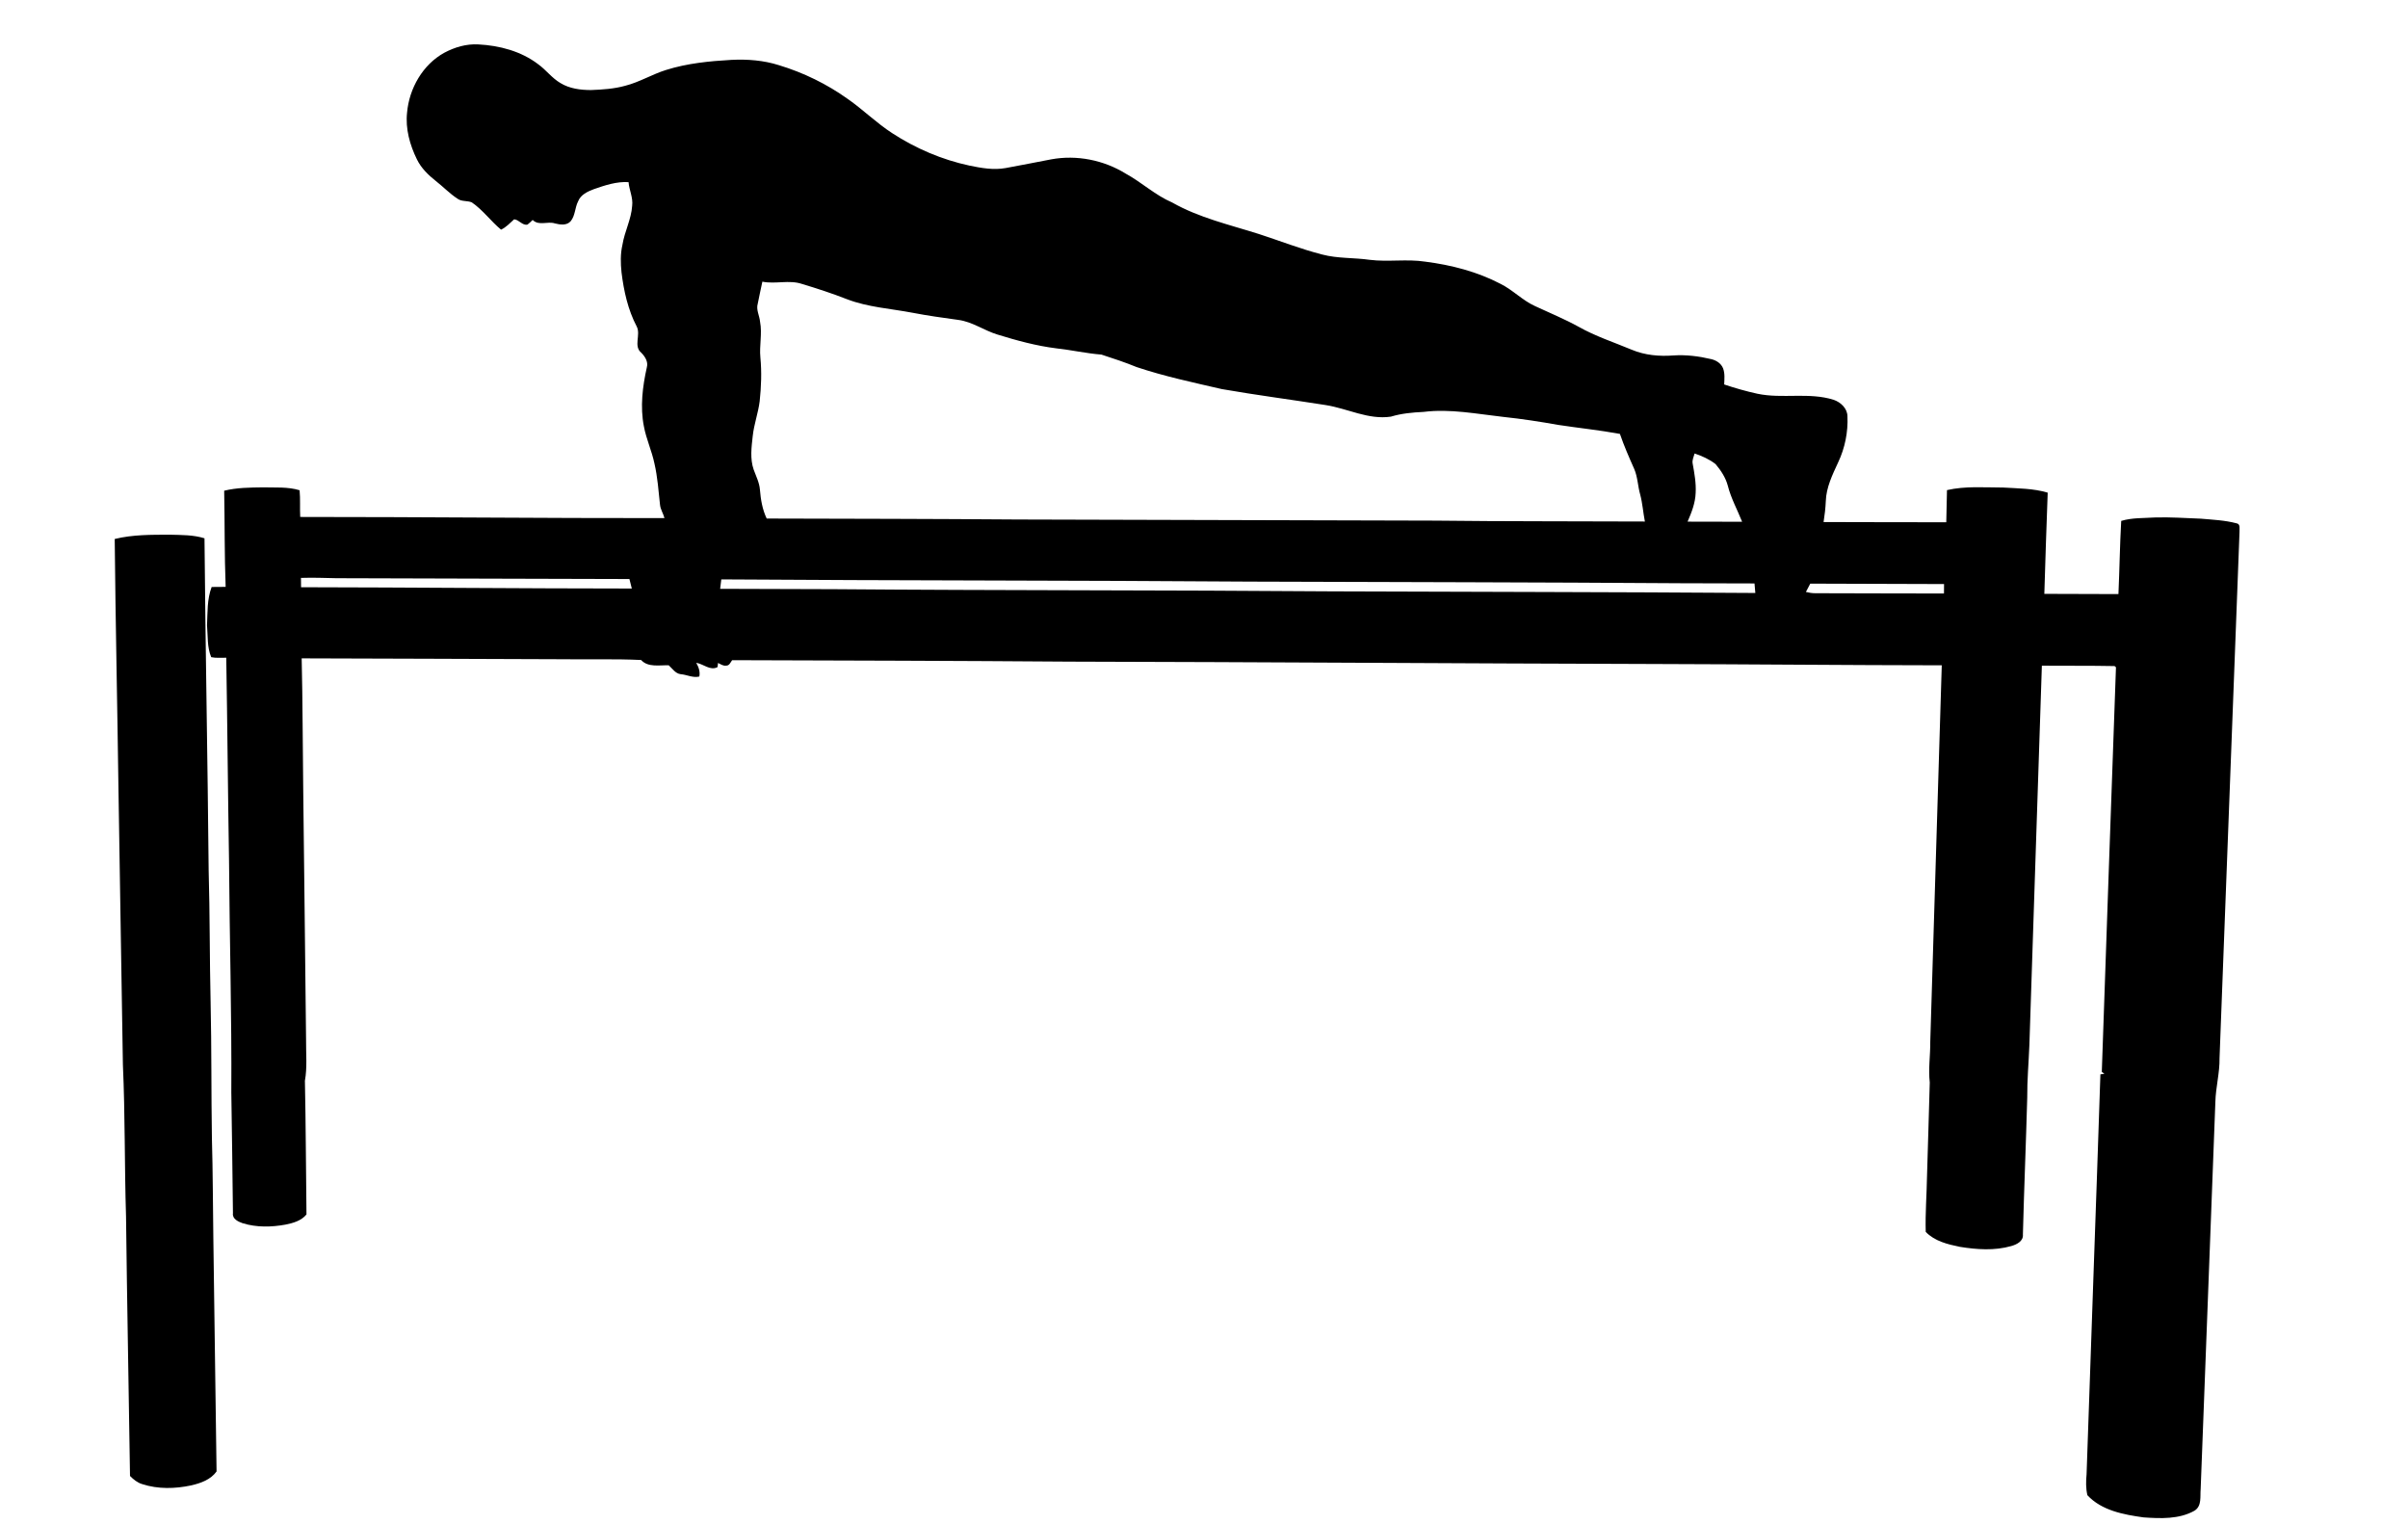
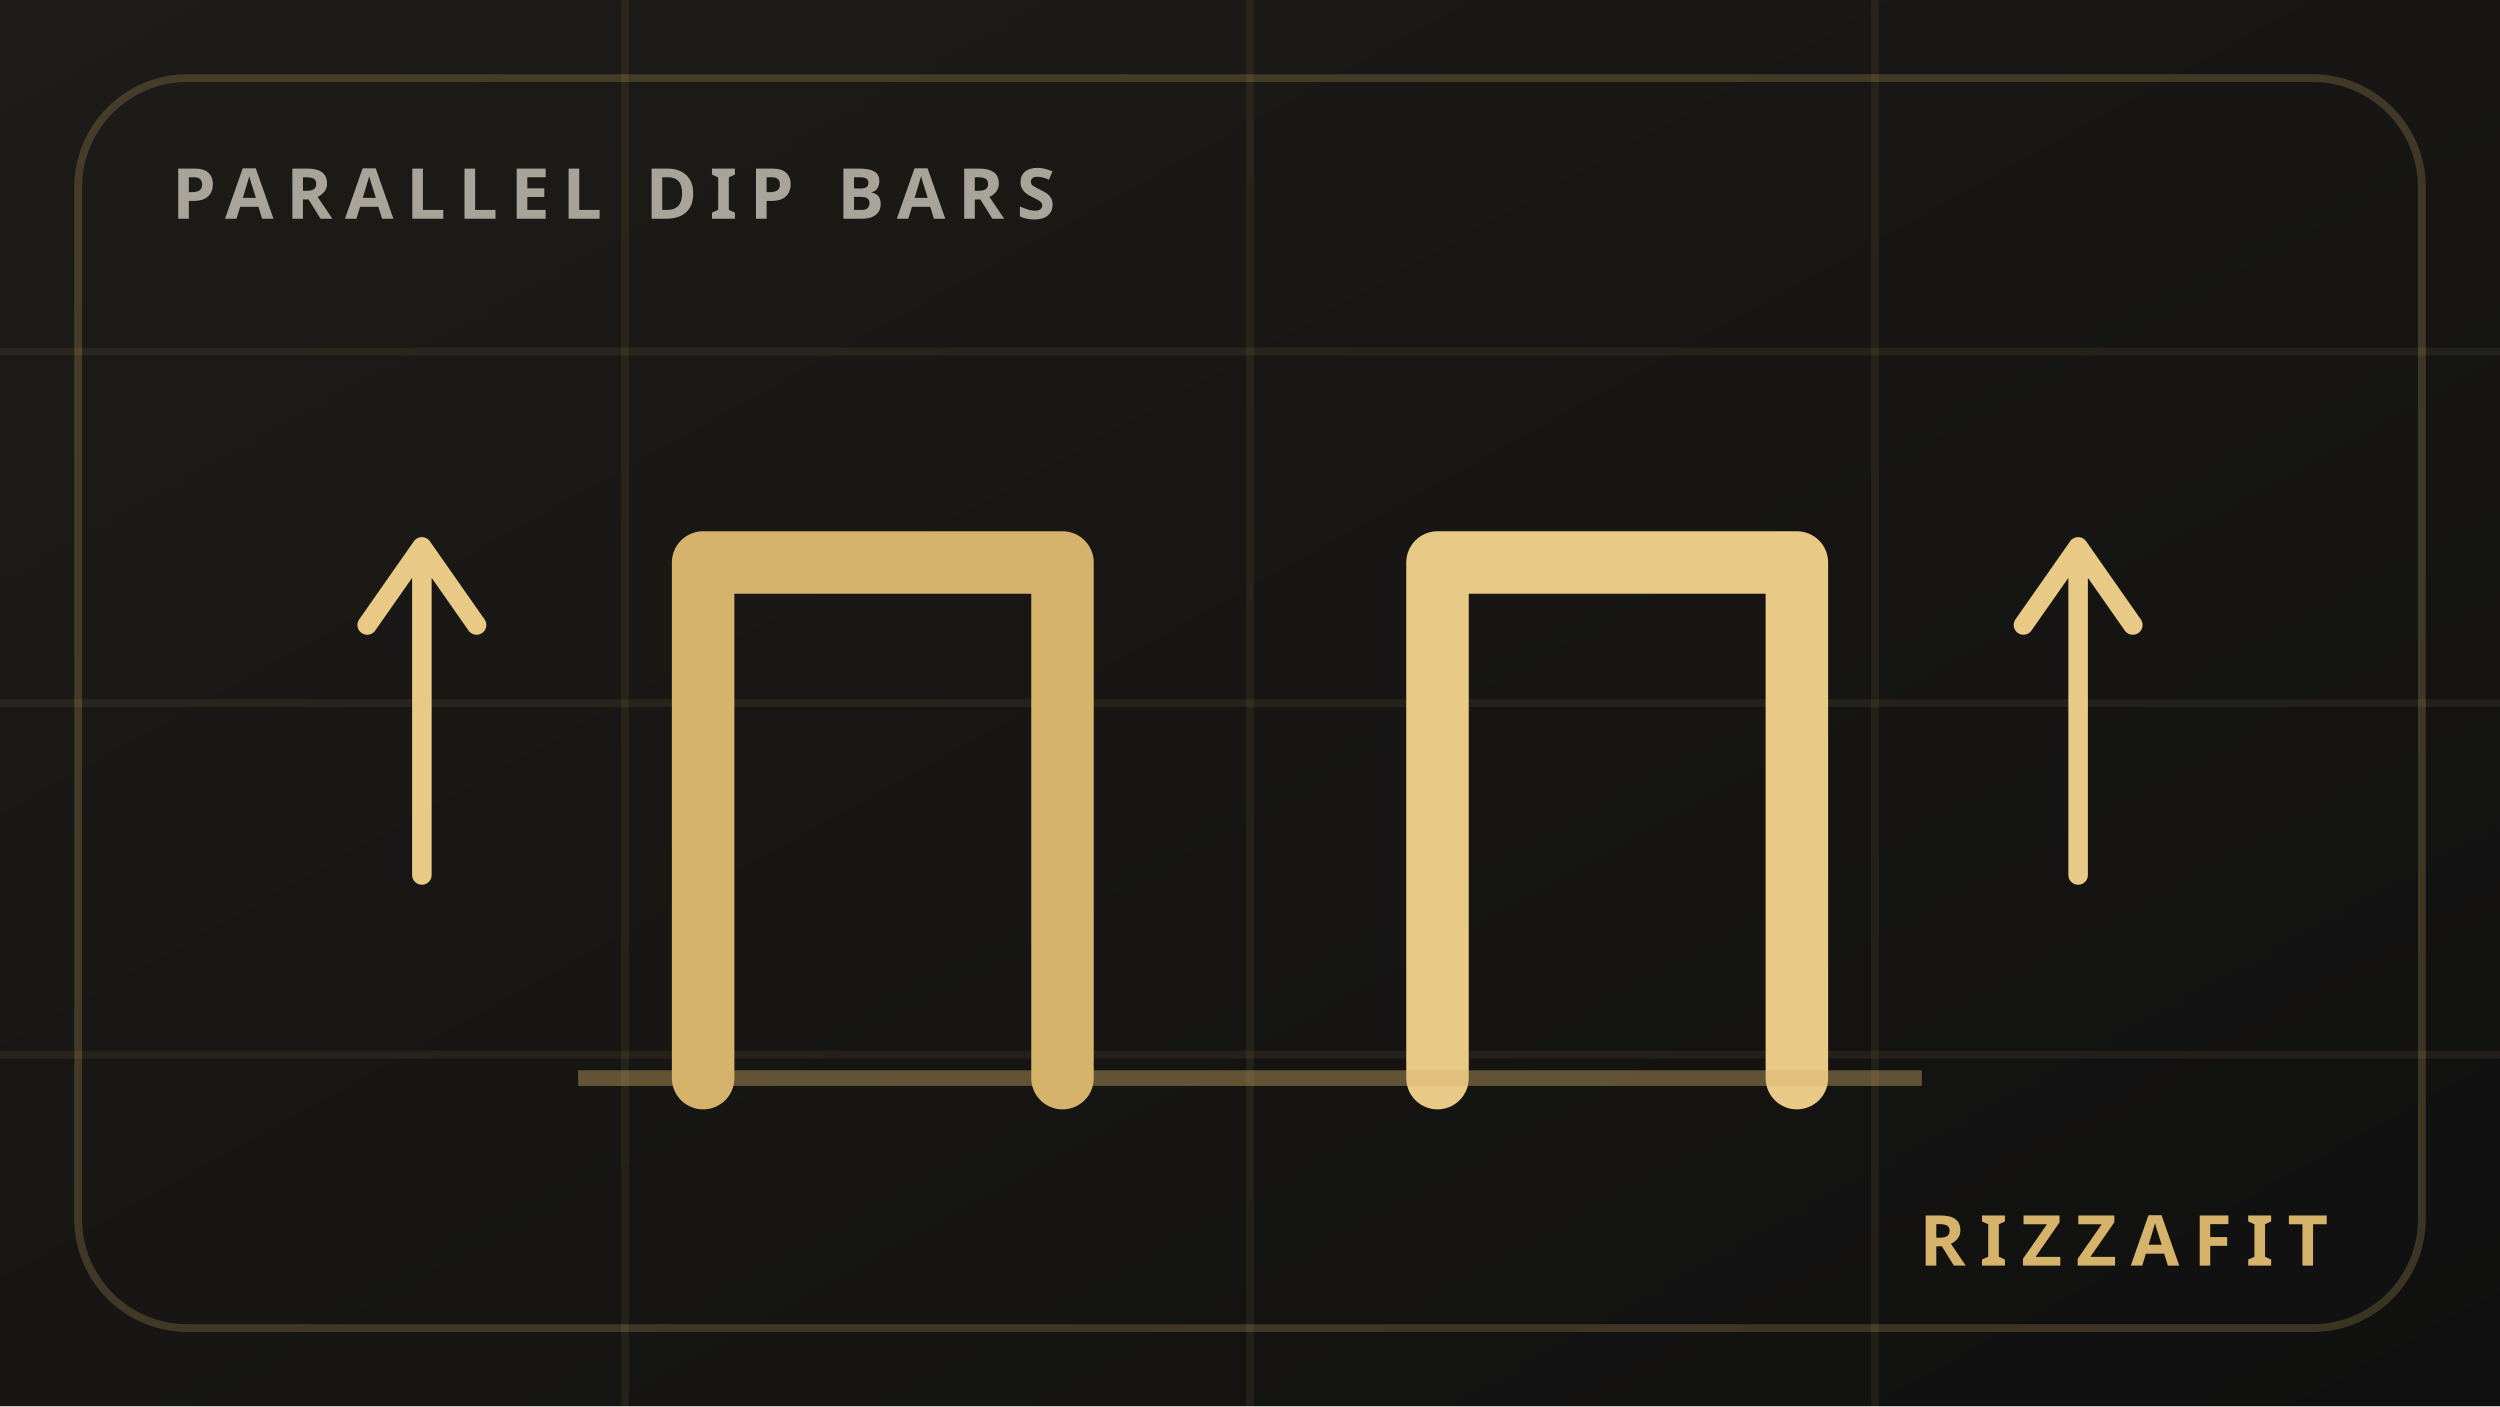
- <svg xmlns="http://www.w3.org/2000/svg" width="1475pt" height="933pt" viewBox="0 0 1475 933" version="1.1">
-   <g id="#000000ff">
-     <path fill="#000000" opacity="1.00" d=" M 272.18 32.29 C 278.55 28.89 285.73 26.78 293.00 27.20 C 305.97 27.87 319.21 31.36 329.67 39.35 C 334.51 42.83 338.09 47.84 343.28 50.86 C 348.87 54.30 355.59 55.14 362.02 55.15 C 369.05 54.87 376.14 54.43 382.95 52.53 C 391.69 50.33 399.44 45.50 408.02 42.84 C 420.94 38.77 434.53 37.44 448.00 36.67 C 457.79 36.17 467.74 36.94 477.12 39.92 C 492.23 44.49 506.59 51.51 519.42 60.70 C 528.76 67.23 536.89 75.32 546.46 81.52 C 560.89 90.93 577.01 97.82 593.87 101.43 C 601.13 102.93 608.63 104.27 616.03 102.92 C 625.35 101.23 634.63 99.36 643.93 97.59 C 659.54 94.72 676.10 98.02 689.58 106.36 C 699.40 111.72 707.66 119.58 718.00 124.02 C 734.45 133.36 753.01 137.59 770.89 143.25 C 783.91 147.46 796.69 152.51 809.97 155.90 C 819.45 158.39 829.34 157.75 838.99 159.13 C 850.31 160.55 861.77 158.51 873.07 160.26 C 888.97 162.29 904.83 166.38 919.09 173.82 C 926.71 177.59 932.61 184.04 940.39 187.52 C 949.25 191.67 958.35 195.37 966.93 200.11 C 977.30 205.98 988.67 209.66 999.63 214.24 C 1007.59 217.57 1016.42 218.35 1024.97 217.70 C 1032.77 217.17 1040.59 218.15 1048.18 219.95 C 1051.24 220.65 1054.20 222.52 1055.43 225.52 C 1056.66 228.68 1056.26 232.16 1056.14 235.47 C 1062.81 237.71 1069.60 239.64 1076.49 241.15 C 1091.91 244.39 1108.03 240.07 1123.23 244.87 C 1127.50 246.36 1131.53 250.06 1131.63 254.85 C 1132.10 264.55 1130.10 274.39 1125.95 283.17 C 1122.47 290.71 1118.65 298.47 1118.38 306.93 C 1118.20 311.22 1117.68 315.49 1117.02 319.73 C 1142.07 319.75 1167.12 319.90 1192.17 319.86 C 1192.27 313.29 1192.52 306.73 1192.61 300.17 C 1203.86 297.59 1215.53 298.58 1226.97 298.59 C 1236.10 299.16 1245.46 299.08 1254.30 301.73 C 1253.53 322.39 1252.86 343.05 1252.24 363.71 C 1267.37 363.80 1282.50 363.84 1297.63 363.85 C 1298.31 348.91 1298.49 333.95 1299.33 319.03 C 1306.01 317.01 1313.04 317.39 1319.94 316.93 C 1329.31 316.62 1338.69 317.33 1348.06 317.66 C 1355.37 318.31 1362.79 318.61 1369.92 320.49 C 1372.60 320.85 1371.65 324.17 1371.79 326.04 C 1367.74 433.36 1363.65 540.68 1359.56 648.01 C 1359.71 657.10 1357.20 665.95 1357.00 675.03 C 1354.02 754.01 1351.00 833.00 1348.00 911.98 C 1347.56 916.56 1348.85 922.33 1344.23 925.23 C 1334.80 930.55 1323.43 930.04 1312.99 929.33 C 1300.82 927.63 1287.34 925.17 1278.61 915.74 C 1277.63 911.56 1277.71 907.25 1278.11 903.01 C 1280.84 821.34 1283.91 739.69 1286.58 658.02 C 1287.38 657.88 1288.20 657.75 1289.04 657.64 C 1288.64 657.35 1287.84 656.76 1287.44 656.47 C 1290.28 573.86 1293.16 491.25 1296.12 408.66 C 1295.91 408.48 1295.47 408.12 1295.25 407.94 C 1280.42 407.64 1265.57 407.83 1250.73 407.70 C 1248.22 485.16 1245.57 562.60 1243.08 640.06 C 1242.66 650.86 1241.67 661.64 1241.76 672.47 C 1241.00 700.33 1239.82 728.18 1239.11 756.05 C 1239.51 760.17 1235.30 762.22 1231.98 763.15 C 1221.76 766.08 1210.92 765.31 1200.55 763.64 C 1193.07 762.11 1185.06 760.19 1179.59 754.47 C 1179.26 742.95 1180.21 731.46 1180.39 719.96 C 1180.88 700.96 1181.62 681.97 1182.06 662.97 C 1181.11 654.65 1182.45 646.33 1182.37 638.00 C 1184.68 561.16 1187.05 484.32 1189.41 407.47 C 1130.93 407.40 1072.46 406.82 1013.98 406.67 C 894.32 406.34 774.67 405.49 655.01 405.22 C 586.17 404.70 517.31 404.53 448.46 404.33 C 447.48 405.62 446.79 407.73 444.83 407.66 C 442.97 407.97 441.40 406.76 439.81 406.03 C 439.75 406.66 439.61 407.92 439.54 408.55 C 435.08 411.01 430.88 406.60 426.46 405.94 C 427.94 408.52 428.97 411.33 428.37 414.35 C 424.45 415.31 420.78 413.22 416.92 412.90 C 413.72 412.52 411.86 409.47 409.64 407.47 C 404.00 407.26 396.97 408.92 392.71 404.22 C 376.49 403.44 360.22 403.99 343.97 403.75 C 290.91 403.59 237.85 403.31 184.79 403.21 C 185.42 429.79 185.39 456.39 185.73 482.98 C 186.42 534.32 186.85 585.66 187.48 637.00 C 187.39 645.33 188.26 653.71 186.77 661.95 C 187.34 689.23 187.39 716.51 187.73 743.79 C 184.57 747.68 179.57 749.07 174.87 750.02 C 166.22 751.60 157.14 751.79 148.67 749.18 C 145.93 748.23 142.20 746.56 142.69 743.02 C 142.43 718.36 142.07 693.71 141.69 669.05 C 141.97 621.73 140.62 574.41 140.29 527.08 C 139.60 485.66 139.30 444.24 138.59 402.82 C 135.52 402.75 132.39 403.14 129.37 402.48 C 126.81 396.37 127.37 389.50 126.81 383.01 C 127.16 375.15 126.81 366.97 129.64 359.50 C 132.50 359.49 135.36 359.48 138.22 359.43 C 137.47 339.81 137.70 320.17 137.32 300.54 C 145.05 298.64 153.08 298.59 161.00 298.49 C 168.49 298.71 176.30 298.03 183.52 300.26 C 184.03 305.69 183.61 311.16 183.89 316.61 C 258.27 316.60 332.64 317.39 407.02 317.32 C 406.30 314.50 404.54 312.00 404.28 309.06 C 403.37 300.65 402.78 292.17 400.88 283.91 C 399.28 276.17 395.86 268.95 394.42 261.17 C 392.04 249.17 393.59 236.81 396.21 224.99 C 397.17 221.59 395.13 218.43 392.88 216.10 C 387.83 212.07 392.65 205.06 390.03 199.99 C 384.63 189.73 382.12 178.27 380.71 166.84 C 380.11 161.24 379.99 155.51 381.26 149.98 C 382.55 141.81 386.69 134.34 387.23 126.01 C 387.85 121.04 385.42 116.44 385.01 111.55 C 377.70 111.10 370.63 113.46 363.82 115.83 C 359.98 117.27 355.70 119.21 354.11 123.32 C 352.11 127.19 352.40 132.04 349.56 135.49 C 347.12 138.23 343.14 137.64 339.97 136.85 C 335.42 135.33 330.11 138.51 326.28 134.71 C 325.25 135.69 324.24 136.70 323.10 137.56 C 319.88 138.20 317.96 134.55 314.93 134.32 C 312.37 136.57 310.07 139.20 306.91 140.65 C 300.64 135.45 295.79 128.60 289.01 123.96 C 286.26 122.77 282.88 123.58 280.33 121.76 C 275.49 118.62 271.50 114.39 266.96 110.85 C 262.34 107.20 258.00 102.98 255.39 97.63 C 251.05 88.78 248.26 78.84 249.35 68.92 C 250.67 54.11 258.97 39.54 272.18 32.29 M 464.16 185.96 C 463.02 189.73 465.25 193.34 465.57 197.06 C 466.97 204.32 465.04 211.66 465.77 218.96 C 466.63 227.89 466.28 236.88 465.33 245.78 C 464.43 252.97 461.84 259.83 461.08 267.04 C 460.32 273.86 459.35 280.96 461.65 287.60 C 463.11 291.64 465.15 295.56 465.49 299.93 C 465.98 305.97 466.99 312.06 469.63 317.58 C 520.76 317.71 571.89 317.77 623.01 318.17 C 708.35 318.37 793.69 318.68 879.03 318.86 C 921.87 319.38 964.72 319.19 1007.56 319.41 C 1006.48 313.91 1006.13 308.29 1004.68 302.86 C 1003.20 297.69 1003.17 292.15 1001.01 287.17 C 997.87 280.13 994.78 273.04 992.27 265.75 C 979.73 263.43 967.03 262.15 954.44 260.23 C 943.34 258.25 932.19 256.53 920.97 255.35 C 904.70 253.55 888.33 250.22 871.91 252.28 C 865.18 252.60 858.46 253.21 851.99 255.17 C 838.19 257.24 825.36 250.15 812.00 248.08 C 790.82 244.74 769.54 241.99 748.42 238.30 C 730.92 234.25 713.30 230.53 696.25 224.82 C 689.20 221.92 681.95 219.54 674.71 217.18 C 665.40 216.45 656.28 214.35 647.00 213.34 C 634.71 211.81 622.72 208.52 610.91 204.87 C 602.74 202.38 595.58 197.04 586.95 195.92 C 577.57 194.64 568.20 193.33 558.90 191.54 C 545.51 188.99 531.66 188.18 518.83 183.26 C 509.78 179.71 500.52 176.70 491.22 173.89 C 483.32 171.25 475.02 174.15 466.98 172.51 C 465.96 176.97 465.11 181.48 464.16 185.96 M 1038.02 277.74 C 1037.48 279.77 1036.37 281.81 1036.84 283.98 C 1037.91 289.89 1039.00 295.87 1038.66 301.92 C 1038.44 308.08 1036.15 313.90 1033.71 319.48 C 1044.85 319.51 1055.98 319.58 1067.12 319.55 C 1064.18 312.17 1060.28 305.14 1058.33 297.39 C 1057.00 292.46 1054.11 288.07 1050.84 284.22 C 1047.04 281.27 1042.56 279.26 1038.02 277.74 M 184.35 353.93 C 184.36 355.83 184.39 357.74 184.41 359.65 C 251.95 359.76 319.47 360.42 387.01 360.45 C 386.52 358.50 386.04 356.56 385.55 354.63 C 325.71 354.54 265.88 354.23 206.04 354.12 C 198.81 353.95 191.58 353.70 184.35 353.93 M 441.12 360.63 C 464.40 360.74 487.67 360.77 510.95 360.85 C 612.64 361.67 714.35 361.38 816.05 362.18 C 902.43 362.52 988.83 362.56 1075.21 363.17 C 1075.02 361.22 1074.86 359.28 1074.71 357.33 C 1059.82 357.29 1044.93 357.24 1030.04 357.21 C 942.03 356.60 854.01 356.52 766.00 356.21 C 657.94 355.41 549.87 355.62 441.82 354.85 C 441.58 356.77 441.34 358.70 441.12 360.63 M 1108.87 357.45 C 1107.95 359.13 1107.04 360.83 1106.19 362.54 C 1108.09 362.99 1110.03 363.36 1112.01 363.32 C 1138.26 363.29 1164.51 363.56 1190.76 363.49 C 1190.76 361.56 1190.78 359.63 1190.81 357.71 C 1163.50 357.63 1136.18 357.53 1108.87 357.45 Z" />
-     <path fill="#000000" opacity="1.00" d=" M 70.27 330.10 C 81.27 327.39 92.73 327.51 103.99 327.48 C 111.10 327.67 118.40 327.54 125.26 329.68 C 125.85 397.45 127.19 465.21 127.81 532.98 C 128.58 560.00 128.38 587.05 129.01 614.07 C 129.63 641.73 129.37 669.39 129.80 697.04 C 130.39 717.68 130.39 738.34 130.69 758.99 C 131.40 806.39 132.02 853.79 132.65 901.20 C 129.04 906.26 122.91 908.39 117.10 909.74 C 107.26 911.83 96.79 912.12 87.14 908.96 C 84.17 908.09 81.77 906.12 79.64 903.97 C 78.87 850.97 77.82 797.97 77.20 744.97 C 76.24 714.00 76.67 683.00 75.28 652.05 C 74.31 595.68 73.51 539.32 72.56 482.96 C 71.89 432.00 70.75 381.06 70.27 330.10 Z" />
+ <svg xmlns="http://www.w3.org/2000/svg" viewBox="0 0 320 180" data-rf-equip="true">
+   <defs>
+     <linearGradient id="bgGrad" x1="0" y1="0" x2="1" y2="1">
+       <stop offset="0%" stop-color="#1E1C18" />
+       <stop offset="100%" stop-color="#101010" />
+     </linearGradient>
+     <linearGradient id="goldGrad" x1="0" y1="0" x2="1" y2="1">
+       <stop offset="0%" stop-color="#E8CA86" />
+       <stop offset="60%" stop-color="#D6B36A" />
+       <stop offset="100%" stop-color="#A6823C" />
+     </linearGradient>
+   </defs>
+   <rect width="320" height="180" fill="url(#bgGrad)" />
+   <g stroke="rgba(214,179,106,0.08)" stroke-width="1">
+     <line x1="0" y1="45" x2="320" y2="45" />
+     <line x1="0" y1="90" x2="320" y2="90" />
+     <line x1="0" y1="135" x2="320" y2="135" />
+     <line x1="80" y1="0" x2="80" y2="180" />
+     <line x1="160" y1="0" x2="160" y2="180" />
+     <line x1="240" y1="0" x2="240" y2="180" />
  </g>
+   <rect x="10" y="10" width="300" height="160" rx="14" fill="none" stroke="rgba(214,179,106,0.22)" stroke-width="1" />
+   <path d="M54 112 V72 M47 80 L54 70 L61 80" stroke="#E8CA86" stroke-width="2.5" fill="none" stroke-linecap="round" stroke-linejoin="round" />
+   <path d="M266 112 V72 M259 80 L266 70 L273 80" stroke="#E8CA86" stroke-width="2.5" fill="none" stroke-linecap="round" stroke-linejoin="round" />
+   <path d="M90 138 V72 H136 V138" fill="none" stroke="#D6B36A" stroke-width="8" stroke-linecap="round" stroke-linejoin="round" />
+   <path d="M184 138 V72 H230 V138" fill="none" stroke="#E8CA86" stroke-width="8" stroke-linecap="round" stroke-linejoin="round" />
+   <line x1="74" y1="138" x2="246" y2="138" stroke="rgba(214,179,106,0.4)" stroke-width="2" />
+   <text x="22" y="28" fill="#A9A49A" font-family="system-ui, sans-serif" font-size="9" font-weight="700" letter-spacing="1.6">PARALLEL DIP BARS</text>
+   <text x="298" y="162" text-anchor="end" fill="#D6B36A" font-family="system-ui, sans-serif" font-size="9" font-weight="800" letter-spacing="1.8">RIZZAFIT</text>
</svg>
